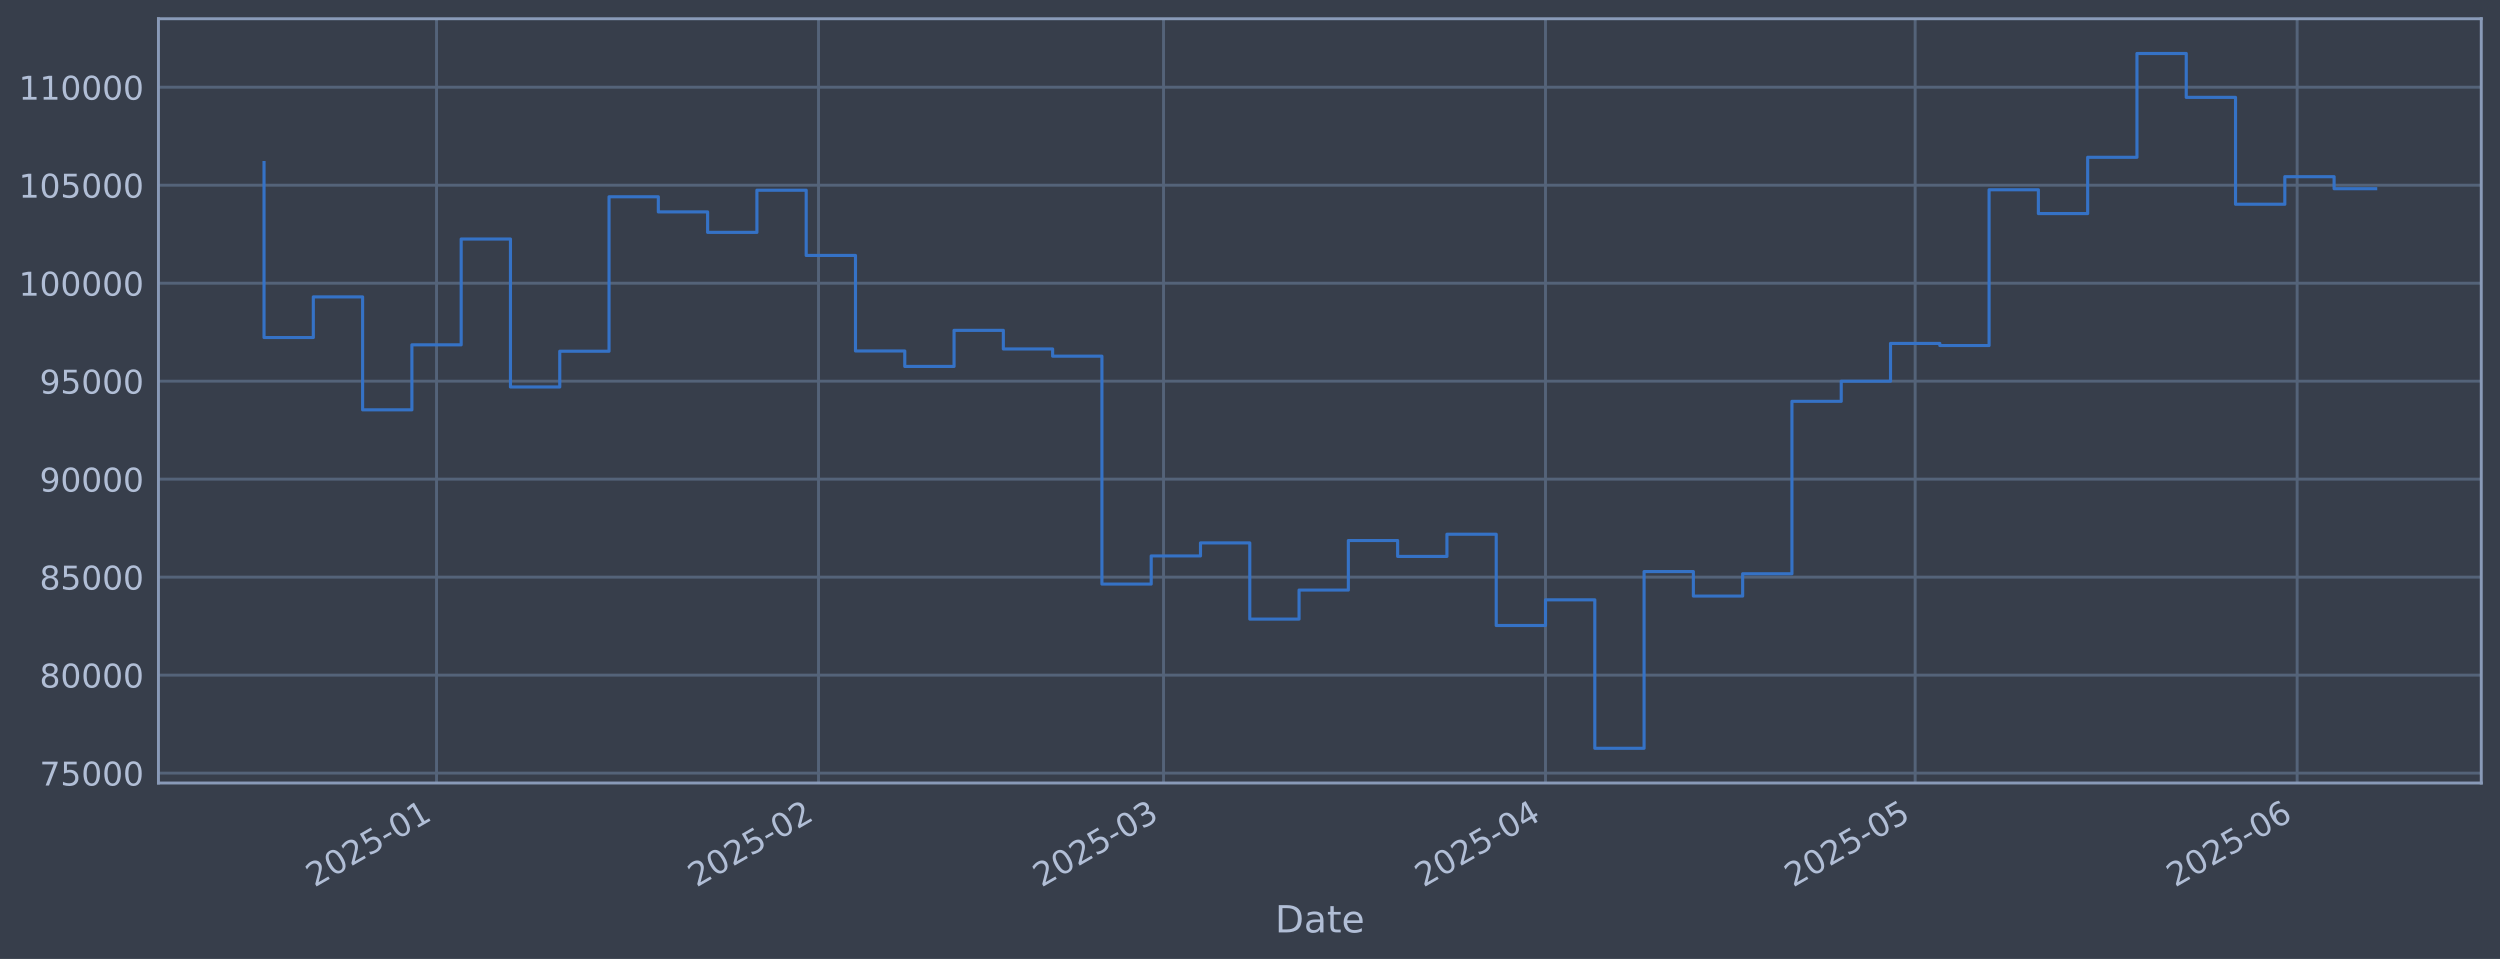
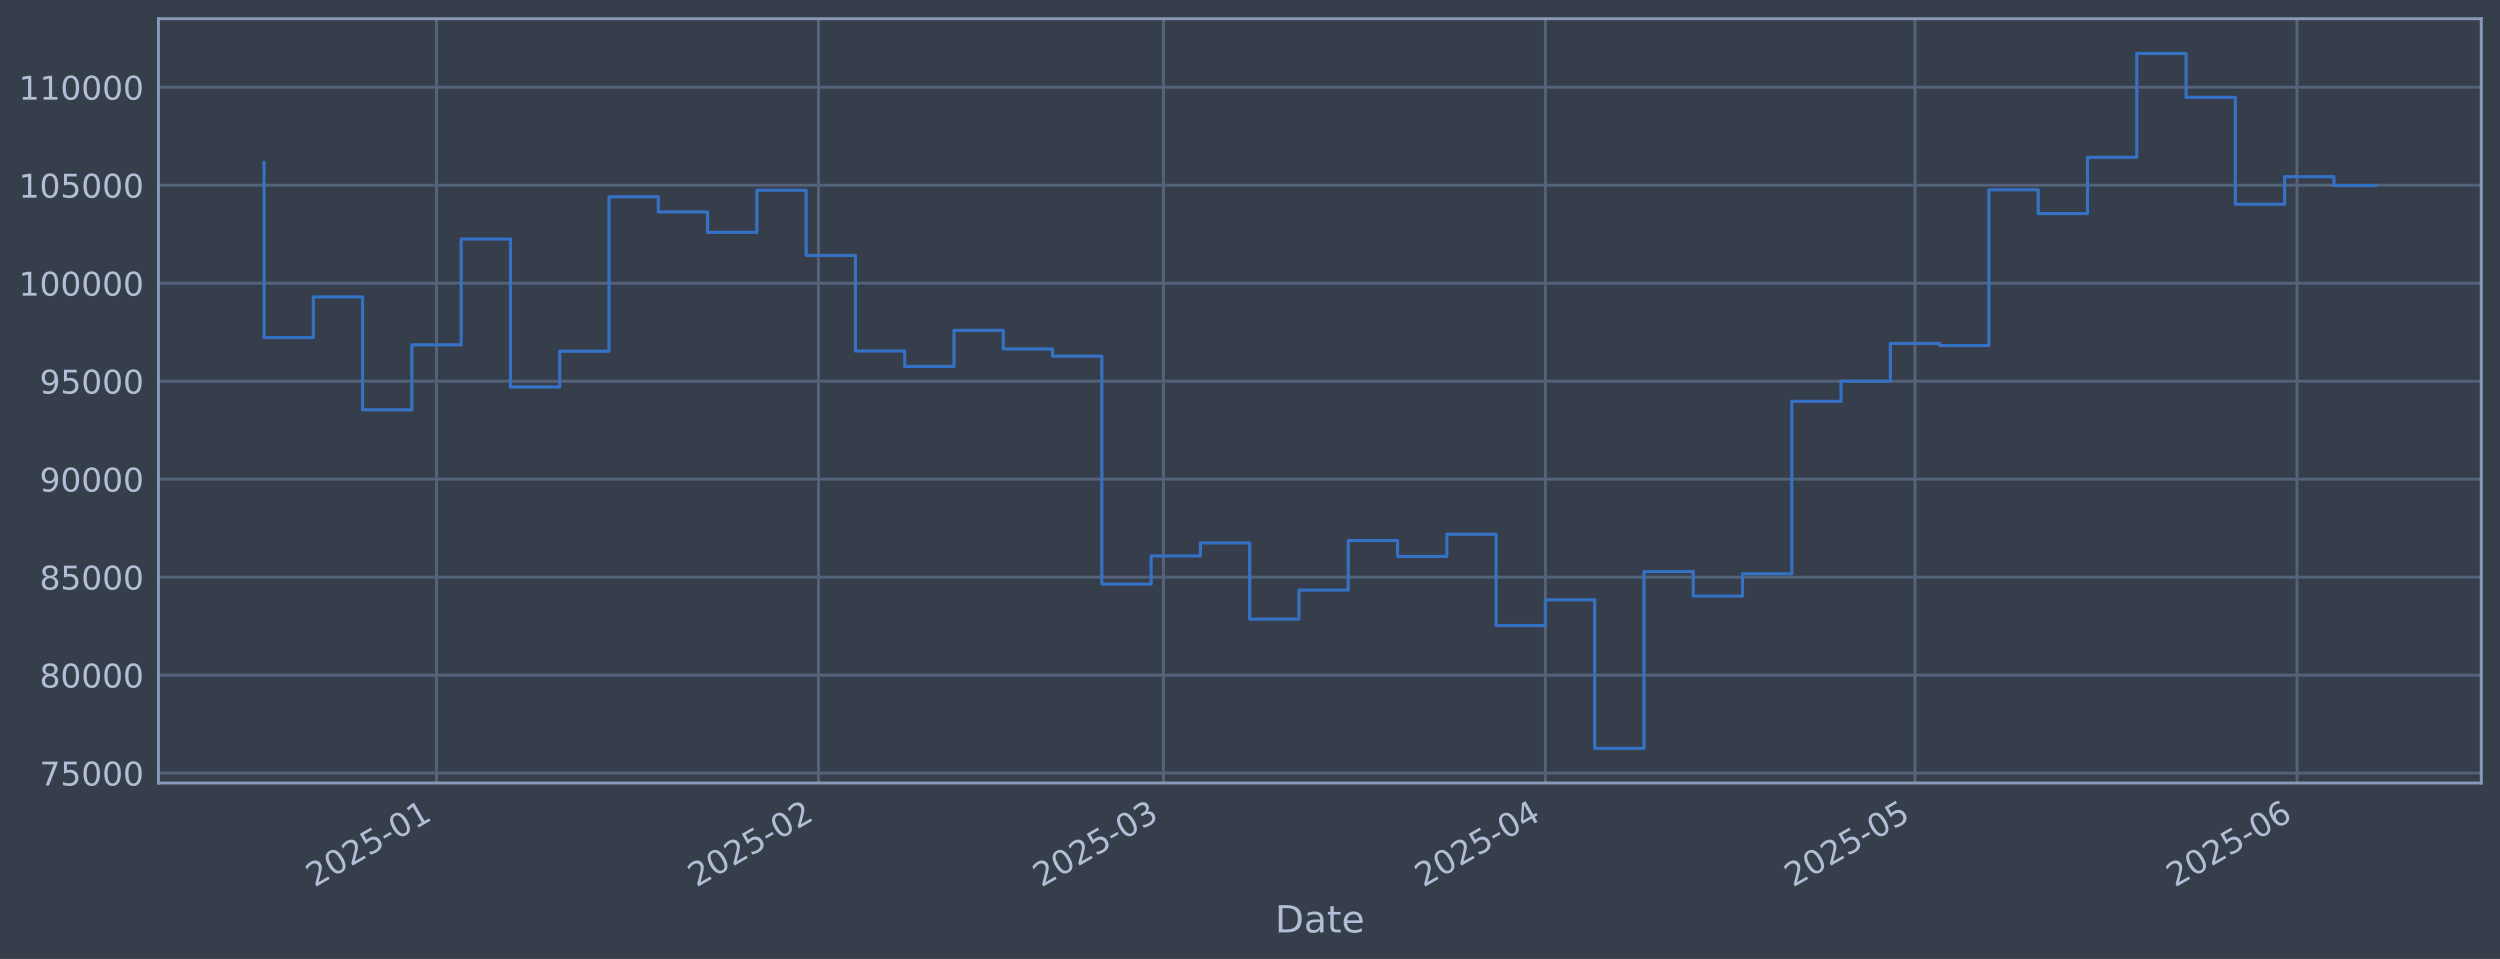
<svg xmlns="http://www.w3.org/2000/svg" xmlns:xlink="http://www.w3.org/1999/xlink" width="960.9pt" height="368.58pt" viewBox="0 0 960.9 368.58" version="1.1">
  <defs>
    <style type="text/css">*{stroke-linejoin: round; stroke-linecap: butt}</style>
  </defs>
  <g id="figure_1">
    <g id="patch_1">
      <path d="M 0 368.58  L 960.9 368.58  L 960.9 0  L 0 0  z " style="fill: #373e4b" />
    </g>
    <g id="axes_1">
      <g id="patch_2">
        <path d="M 60.901 300.96  L 953.701 300.96  L 953.701 7.2  L 60.901 7.2  z " style="fill: #373e4b" />
      </g>
      <g id="matplotlib.axis_1">
        <g id="xtick_1">
          <g id="line2d_1">
-             <path d="M 167.787 300.96  L 167.787 7.2  " clip-path="url(#p535520b694)" style="fill: none; stroke: #546379; stroke-width: 1.12; stroke-linecap: square" />
+             <path d="M 167.781 300.96  L 167.781 7.2  " clip-path="url(#p0fb7253acd)" style="fill: none; stroke: #546379; stroke-width: 1.12; stroke-linecap: square" />
          </g>
          <g id="line2d_2" />
          <g id="text_1">
-             <g style="fill: #b1bed6" transform="translate(120.8835 341.1745) rotate(-30) scale(0.126 -0.126)">
+             <g style="fill: #b1bed6" transform="translate(120.8774 341.1745) rotate(-30) scale(0.126 -0.126)">
              <defs>
                <path id="DejaVuSans-32" d="M 1228 531  L 3431 531  L 3431 0  L 469 0  L 469 531  Q 828 903 1448 1529  Q 2069 2156 2228 2338  Q 2531 2678 2651 2914  Q 2772 3150 2772 3378  Q 2772 3750 2511 3984  Q 2250 4219 1831 4219  Q 1534 4219 1204 4116  Q 875 4013 500 3803  L 500 4441  Q 881 4594 1212 4672  Q 1544 4750 1819 4750  Q 2544 4750 2975 4387  Q 3406 4025 3406 3419  Q 3406 3131 3298 2873  Q 3191 2616 2906 2266  Q 2828 2175 2409 1742  Q 1991 1309 1228 531  z " transform="scale(0.015625)" />
                <path id="DejaVuSans-30" d="M 2034 4250  Q 1547 4250 1301 3770  Q 1056 3291 1056 2328  Q 1056 1369 1301 889  Q 1547 409 2034 409  Q 2525 409 2770 889  Q 3016 1369 3016 2328  Q 3016 3291 2770 3770  Q 2525 4250 2034 4250  z M 2034 4750  Q 2819 4750 3233 4129  Q 3647 3509 3647 2328  Q 3647 1150 3233 529  Q 2819 -91 2034 -91  Q 1250 -91 836 529  Q 422 1150 422 2328  Q 422 3509 836 4129  Q 1250 4750 2034 4750  z " transform="scale(0.015625)" />
                <path id="DejaVuSans-35" d="M 691 4666  L 3169 4666  L 3169 4134  L 1269 4134  L 1269 2991  Q 1406 3038 1543 3061  Q 1681 3084 1819 3084  Q 2600 3084 3056 2656  Q 3513 2228 3513 1497  Q 3513 744 3044 326  Q 2575 -91 1722 -91  Q 1428 -91 1123 -41  Q 819 9 494 109  L 494 744  Q 775 591 1075 516  Q 1375 441 1709 441  Q 2250 441 2565 725  Q 2881 1009 2881 1497  Q 2881 1984 2565 2268  Q 2250 2553 1709 2553  Q 1456 2553 1204 2497  Q 953 2441 691 2322  L 691 4666  z " transform="scale(0.015625)" />
                <path id="DejaVuSans-2d" d="M 313 2009  L 1997 2009  L 1997 1497  L 313 1497  L 313 2009  z " transform="scale(0.015625)" />
                <path id="DejaVuSans-31" d="M 794 531  L 1825 531  L 1825 4091  L 703 3866  L 703 4441  L 1819 4666  L 2450 4666  L 2450 531  L 3481 531  L 3481 0  L 794 0  L 794 531  z " transform="scale(0.015625)" />
              </defs>
              <use xlink:href="#DejaVuSans-32" />
              <use xlink:href="#DejaVuSans-30" transform="translate(63.62305 0)" />
              <use xlink:href="#DejaVuSans-32" transform="translate(127.2461 0)" />
              <use xlink:href="#DejaVuSans-35" transform="translate(190.8691 0)" />
              <use xlink:href="#DejaVuSans-2d" transform="translate(254.4922 0)" />
              <use xlink:href="#DejaVuSans-30" transform="translate(290.5762 0)" />
              <use xlink:href="#DejaVuSans-31" transform="translate(354.1992 0)" />
            </g>
          </g>
        </g>
        <g id="xtick_2">
          <g id="line2d_3">
-             <path d="M 314.604 300.96  L 314.604 7.2  " clip-path="url(#p535520b694)" style="fill: none; stroke: #546379; stroke-width: 1.12; stroke-linecap: square" />
+             <path d="M 314.584 300.96  L 314.584 7.2  " clip-path="url(#p0fb7253acd)" style="fill: none; stroke: #546379; stroke-width: 1.12; stroke-linecap: square" />
          </g>
          <g id="line2d_4" />
          <g id="text_2">
-             <g style="fill: #b1bed6" transform="translate(267.7005 341.1745) rotate(-30) scale(0.126 -0.126)">
+             <g style="fill: #b1bed6" transform="translate(267.6809 341.1745) rotate(-30) scale(0.126 -0.126)">
              <use xlink:href="#DejaVuSans-32" />
              <use xlink:href="#DejaVuSans-30" transform="translate(63.62305 0)" />
              <use xlink:href="#DejaVuSans-32" transform="translate(127.2461 0)" />
              <use xlink:href="#DejaVuSans-35" transform="translate(190.8691 0)" />
              <use xlink:href="#DejaVuSans-2d" transform="translate(254.4922 0)" />
              <use xlink:href="#DejaVuSans-30" transform="translate(290.5762 0)" />
              <use xlink:href="#DejaVuSans-32" transform="translate(354.1992 0)" />
            </g>
          </g>
        </g>
        <g id="xtick_3">
          <g id="line2d_5">
-             <path d="M 447.213 300.96  L 447.213 7.2  " clip-path="url(#p535520b694)" style="fill: none; stroke: #546379; stroke-width: 1.12; stroke-linecap: square" />
+             <path d="M 447.181 300.96  L 447.181 7.2  " clip-path="url(#p0fb7253acd)" style="fill: none; stroke: #546379; stroke-width: 1.12; stroke-linecap: square" />
          </g>
          <g id="line2d_6" />
          <g id="text_3">
-             <g style="fill: #b1bed6" transform="translate(400.3095 341.1745) rotate(-30) scale(0.126 -0.126)">
+             <g style="fill: #b1bed6" transform="translate(400.2776 341.1745) rotate(-30) scale(0.126 -0.126)">
              <defs>
                <path id="DejaVuSans-33" d="M 2597 2516  Q 3050 2419 3304 2112  Q 3559 1806 3559 1356  Q 3559 666 3084 287  Q 2609 -91 1734 -91  Q 1441 -91 1130 -33  Q 819 25 488 141  L 488 750  Q 750 597 1062 519  Q 1375 441 1716 441  Q 2309 441 2620 675  Q 2931 909 2931 1356  Q 2931 1769 2642 2001  Q 2353 2234 1838 2234  L 1294 2234  L 1294 2753  L 1863 2753  Q 2328 2753 2575 2939  Q 2822 3125 2822 3475  Q 2822 3834 2567 4026  Q 2313 4219 1838 4219  Q 1578 4219 1281 4162  Q 984 4106 628 3988  L 628 4550  Q 988 4650 1302 4700  Q 1616 4750 1894 4750  Q 2613 4750 3031 4423  Q 3450 4097 3450 3541  Q 3450 3153 3228 2886  Q 3006 2619 2597 2516  z " transform="scale(0.015625)" />
              </defs>
              <use xlink:href="#DejaVuSans-32" />
              <use xlink:href="#DejaVuSans-30" transform="translate(63.62305 0)" />
              <use xlink:href="#DejaVuSans-32" transform="translate(127.2461 0)" />
              <use xlink:href="#DejaVuSans-35" transform="translate(190.8691 0)" />
              <use xlink:href="#DejaVuSans-2d" transform="translate(254.4922 0)" />
              <use xlink:href="#DejaVuSans-30" transform="translate(290.5762 0)" />
              <use xlink:href="#DejaVuSans-33" transform="translate(354.1992 0)" />
            </g>
          </g>
        </g>
        <g id="xtick_4">
          <g id="line2d_7">
-             <path d="M 594.03 300.96  L 594.03 7.2  " clip-path="url(#p535520b694)" style="fill: none; stroke: #546379; stroke-width: 1.12; stroke-linecap: square" />
+             <path d="M 593.984 300.96  L 593.984 7.2  " clip-path="url(#p0fb7253acd)" style="fill: none; stroke: #546379; stroke-width: 1.12; stroke-linecap: square" />
          </g>
          <g id="line2d_8" />
          <g id="text_4">
-             <g style="fill: #b1bed6" transform="translate(547.1265 341.1745) rotate(-30) scale(0.126 -0.126)">
+             <g style="fill: #b1bed6" transform="translate(547.0812 341.1745) rotate(-30) scale(0.126 -0.126)">
              <defs>
                <path id="DejaVuSans-34" d="M 2419 4116  L 825 1625  L 2419 1625  L 2419 4116  z M 2253 4666  L 3047 4666  L 3047 1625  L 3713 1625  L 3713 1100  L 3047 1100  L 3047 0  L 2419 0  L 2419 1100  L 313 1100  L 313 1709  L 2253 4666  z " transform="scale(0.015625)" />
              </defs>
              <use xlink:href="#DejaVuSans-32" />
              <use xlink:href="#DejaVuSans-30" transform="translate(63.62305 0)" />
              <use xlink:href="#DejaVuSans-32" transform="translate(127.2461 0)" />
              <use xlink:href="#DejaVuSans-35" transform="translate(190.8691 0)" />
              <use xlink:href="#DejaVuSans-2d" transform="translate(254.4922 0)" />
              <use xlink:href="#DejaVuSans-30" transform="translate(290.5762 0)" />
              <use xlink:href="#DejaVuSans-34" transform="translate(354.1992 0)" />
            </g>
          </g>
        </g>
        <g id="xtick_5">
          <g id="line2d_9">
-             <path d="M 736.111 300.96  L 736.111 7.2  " clip-path="url(#p535520b694)" style="fill: none; stroke: #546379; stroke-width: 1.12; stroke-linecap: square" />
+             <path d="M 736.052 300.96  L 736.052 7.2  " clip-path="url(#p0fb7253acd)" style="fill: none; stroke: #546379; stroke-width: 1.12; stroke-linecap: square" />
          </g>
          <g id="line2d_10" />
          <g id="text_5">
-             <g style="fill: #b1bed6" transform="translate(689.2075 341.1745) rotate(-30) scale(0.126 -0.126)">
+             <g style="fill: #b1bed6" transform="translate(689.1491 341.1745) rotate(-30) scale(0.126 -0.126)">
              <use xlink:href="#DejaVuSans-32" />
              <use xlink:href="#DejaVuSans-30" transform="translate(63.62305 0)" />
              <use xlink:href="#DejaVuSans-32" transform="translate(127.2461 0)" />
              <use xlink:href="#DejaVuSans-35" transform="translate(190.8691 0)" />
              <use xlink:href="#DejaVuSans-2d" transform="translate(254.4922 0)" />
              <use xlink:href="#DejaVuSans-30" transform="translate(290.5762 0)" />
              <use xlink:href="#DejaVuSans-35" transform="translate(354.1992 0)" />
            </g>
          </g>
        </g>
        <g id="xtick_6">
          <g id="line2d_11">
-             <path d="M 882.928 300.96  L 882.928 7.2  " clip-path="url(#p535520b694)" style="fill: none; stroke: #546379; stroke-width: 1.12; stroke-linecap: square" />
+             <path d="M 882.856 300.96  L 882.856 7.2  " clip-path="url(#p0fb7253acd)" style="fill: none; stroke: #546379; stroke-width: 1.12; stroke-linecap: square" />
          </g>
          <g id="line2d_12" />
          <g id="text_6">
-             <g style="fill: #b1bed6" transform="translate(836.0245 341.1745) rotate(-30) scale(0.126 -0.126)">
+             <g style="fill: #b1bed6" transform="translate(835.9526 341.1745) rotate(-30) scale(0.126 -0.126)">
              <defs>
                <path id="DejaVuSans-36" d="M 2113 2584  Q 1688 2584 1439 2293  Q 1191 2003 1191 1497  Q 1191 994 1439 701  Q 1688 409 2113 409  Q 2538 409 2786 701  Q 3034 994 3034 1497  Q 3034 2003 2786 2293  Q 2538 2584 2113 2584  z M 3366 4563  L 3366 3988  Q 3128 4100 2886 4159  Q 2644 4219 2406 4219  Q 1781 4219 1451 3797  Q 1122 3375 1075 2522  Q 1259 2794 1537 2939  Q 1816 3084 2150 3084  Q 2853 3084 3261 2657  Q 3669 2231 3669 1497  Q 3669 778 3244 343  Q 2819 -91 2113 -91  Q 1303 -91 875 529  Q 447 1150 447 2328  Q 447 3434 972 4092  Q 1497 4750 2381 4750  Q 2619 4750 2861 4703  Q 3103 4656 3366 4563  z " transform="scale(0.015625)" />
              </defs>
              <use xlink:href="#DejaVuSans-32" />
              <use xlink:href="#DejaVuSans-30" transform="translate(63.62305 0)" />
              <use xlink:href="#DejaVuSans-32" transform="translate(127.2461 0)" />
              <use xlink:href="#DejaVuSans-35" transform="translate(190.8691 0)" />
              <use xlink:href="#DejaVuSans-2d" transform="translate(254.4922 0)" />
              <use xlink:href="#DejaVuSans-30" transform="translate(290.5762 0)" />
              <use xlink:href="#DejaVuSans-36" transform="translate(354.1992 0)" />
            </g>
          </g>
        </g>
        <g id="text_7">
          <g style="fill: #b1bed6" transform="translate(490.0914 358.3856) scale(0.144 -0.144)">
            <defs>
              <path id="DejaVuSans-44" d="M 1259 4147  L 1259 519  L 2022 519  Q 2988 519 3436 956  Q 3884 1394 3884 2338  Q 3884 3275 3436 3711  Q 2988 4147 2022 4147  L 1259 4147  z M 628 4666  L 1925 4666  Q 3281 4666 3915 4102  Q 4550 3538 4550 2338  Q 4550 1131 3912 565  Q 3275 0 1925 0  L 628 0  L 628 4666  z " transform="scale(0.015625)" />
              <path id="DejaVuSans-61" d="M 2194 1759  Q 1497 1759 1228 1600  Q 959 1441 959 1056  Q 959 750 1161 570  Q 1363 391 1709 391  Q 2188 391 2477 730  Q 2766 1069 2766 1631  L 2766 1759  L 2194 1759  z M 3341 1997  L 3341 0  L 2766 0  L 2766 531  Q 2569 213 2275 61  Q 1981 -91 1556 -91  Q 1019 -91 701 211  Q 384 513 384 1019  Q 384 1609 779 1909  Q 1175 2209 1959 2209  L 2766 2209  L 2766 2266  Q 2766 2663 2505 2880  Q 2244 3097 1772 3097  Q 1472 3097 1187 3025  Q 903 2953 641 2809  L 641 3341  Q 956 3463 1253 3523  Q 1550 3584 1831 3584  Q 2591 3584 2966 3190  Q 3341 2797 3341 1997  z " transform="scale(0.015625)" />
              <path id="DejaVuSans-74" d="M 1172 4494  L 1172 3500  L 2356 3500  L 2356 3053  L 1172 3053  L 1172 1153  Q 1172 725 1289 603  Q 1406 481 1766 481  L 2356 481  L 2356 0  L 1766 0  Q 1100 0 847 248  Q 594 497 594 1153  L 594 3053  L 172 3053  L 172 3500  L 594 3500  L 594 4494  L 1172 4494  z " transform="scale(0.015625)" />
              <path id="DejaVuSans-65" d="M 3597 1894  L 3597 1613  L 953 1613  Q 991 1019 1311 708  Q 1631 397 2203 397  Q 2534 397 2845 478  Q 3156 559 3463 722  L 3463 178  Q 3153 47 2828 -22  Q 2503 -91 2169 -91  Q 1331 -91 842 396  Q 353 884 353 1716  Q 353 2575 817 3079  Q 1281 3584 2069 3584  Q 2775 3584 3186 3129  Q 3597 2675 3597 1894  z M 3022 2063  Q 3016 2534 2758 2815  Q 2500 3097 2075 3097  Q 1594 3097 1305 2825  Q 1016 2553 972 2059  L 3022 2063  z " transform="scale(0.015625)" />
            </defs>
            <use xlink:href="#DejaVuSans-44" />
            <use xlink:href="#DejaVuSans-61" transform="translate(77.00195 0)" />
            <use xlink:href="#DejaVuSans-74" transform="translate(138.2812 0)" />
            <use xlink:href="#DejaVuSans-65" transform="translate(177.4902 0)" />
          </g>
        </g>
      </g>
      <g id="matplotlib.axis_2">
        <g id="ytick_1">
          <g id="line2d_13">
-             <path d="M 60.901 297.147  L 953.701 297.147  " clip-path="url(#p535520b694)" style="fill: none; stroke: #546379; stroke-width: 1.12; stroke-linecap: square" />
+             <path d="M 60.901 297.147  L 953.701 297.147  " clip-path="url(#p0fb7253acd)" style="fill: none; stroke: #546379; stroke-width: 1.12; stroke-linecap: square" />
          </g>
          <g id="line2d_14" />
          <g id="text_8">
            <g style="fill: #b1bed6" transform="translate(15.21675 301.9342) scale(0.126 -0.126)">
              <defs>
                <path id="DejaVuSans-37" d="M 525 4666  L 3525 4666  L 3525 4397  L 1831 0  L 1172 0  L 2766 4134  L 525 4134  L 525 4666  z " transform="scale(0.015625)" />
              </defs>
              <use xlink:href="#DejaVuSans-37" />
              <use xlink:href="#DejaVuSans-35" transform="translate(63.62305 0)" />
              <use xlink:href="#DejaVuSans-30" transform="translate(127.2461 0)" />
              <use xlink:href="#DejaVuSans-30" transform="translate(190.8691 0)" />
              <use xlink:href="#DejaVuSans-30" transform="translate(254.4922 0)" />
            </g>
          </g>
        </g>
        <g id="ytick_2">
          <g id="line2d_15">
-             <path d="M 60.901 259.487  L 953.701 259.487  " clip-path="url(#p535520b694)" style="fill: none; stroke: #546379; stroke-width: 1.12; stroke-linecap: square" />
+             <path d="M 60.901 259.487  L 953.701 259.487  " clip-path="url(#p0fb7253acd)" style="fill: none; stroke: #546379; stroke-width: 1.12; stroke-linecap: square" />
          </g>
          <g id="line2d_16" />
          <g id="text_9">
            <g style="fill: #b1bed6" transform="translate(15.21675 264.2738) scale(0.126 -0.126)">
              <defs>
                <path id="DejaVuSans-38" d="M 2034 2216  Q 1584 2216 1326 1975  Q 1069 1734 1069 1313  Q 1069 891 1326 650  Q 1584 409 2034 409  Q 2484 409 2743 651  Q 3003 894 3003 1313  Q 3003 1734 2745 1975  Q 2488 2216 2034 2216  z M 1403 2484  Q 997 2584 770 2862  Q 544 3141 544 3541  Q 544 4100 942 4425  Q 1341 4750 2034 4750  Q 2731 4750 3128 4425  Q 3525 4100 3525 3541  Q 3525 3141 3298 2862  Q 3072 2584 2669 2484  Q 3125 2378 3379 2068  Q 3634 1759 3634 1313  Q 3634 634 3220 271  Q 2806 -91 2034 -91  Q 1263 -91 848 271  Q 434 634 434 1313  Q 434 1759 690 2068  Q 947 2378 1403 2484  z M 1172 3481  Q 1172 3119 1398 2916  Q 1625 2713 2034 2713  Q 2441 2713 2670 2916  Q 2900 3119 2900 3481  Q 2900 3844 2670 4047  Q 2441 4250 2034 4250  Q 1625 4250 1398 4047  Q 1172 3844 1172 3481  z " transform="scale(0.015625)" />
              </defs>
              <use xlink:href="#DejaVuSans-38" />
              <use xlink:href="#DejaVuSans-30" transform="translate(63.62305 0)" />
              <use xlink:href="#DejaVuSans-30" transform="translate(127.2461 0)" />
              <use xlink:href="#DejaVuSans-30" transform="translate(190.8691 0)" />
              <use xlink:href="#DejaVuSans-30" transform="translate(254.4922 0)" />
            </g>
          </g>
        </g>
        <g id="ytick_3">
          <g id="line2d_17">
-             <path d="M 60.901 221.826  L 953.701 221.826  " clip-path="url(#p535520b694)" style="fill: none; stroke: #546379; stroke-width: 1.12; stroke-linecap: square" />
+             <path d="M 60.901 221.826  L 953.701 221.826  " clip-path="url(#p0fb7253acd)" style="fill: none; stroke: #546379; stroke-width: 1.12; stroke-linecap: square" />
          </g>
          <g id="line2d_18" />
          <g id="text_10">
            <g style="fill: #b1bed6" transform="translate(15.21675 226.6134) scale(0.126 -0.126)">
              <use xlink:href="#DejaVuSans-38" />
              <use xlink:href="#DejaVuSans-35" transform="translate(63.62305 0)" />
              <use xlink:href="#DejaVuSans-30" transform="translate(127.2461 0)" />
              <use xlink:href="#DejaVuSans-30" transform="translate(190.8691 0)" />
              <use xlink:href="#DejaVuSans-30" transform="translate(254.4922 0)" />
            </g>
          </g>
        </g>
        <g id="ytick_4">
          <g id="line2d_19">
-             <path d="M 60.901 184.166  L 953.701 184.166  " clip-path="url(#p535520b694)" style="fill: none; stroke: #546379; stroke-width: 1.12; stroke-linecap: square" />
+             <path d="M 60.901 184.166  L 953.701 184.166  " clip-path="url(#p0fb7253acd)" style="fill: none; stroke: #546379; stroke-width: 1.12; stroke-linecap: square" />
          </g>
          <g id="line2d_20" />
          <g id="text_11">
            <g style="fill: #b1bed6" transform="translate(15.21675 188.953) scale(0.126 -0.126)">
              <defs>
                <path id="DejaVuSans-39" d="M 703 97  L 703 672  Q 941 559 1184 500  Q 1428 441 1663 441  Q 2288 441 2617 861  Q 2947 1281 2994 2138  Q 2813 1869 2534 1725  Q 2256 1581 1919 1581  Q 1219 1581 811 2004  Q 403 2428 403 3163  Q 403 3881 828 4315  Q 1253 4750 1959 4750  Q 2769 4750 3195 4129  Q 3622 3509 3622 2328  Q 3622 1225 3098 567  Q 2575 -91 1691 -91  Q 1453 -91 1209 -44  Q 966 3 703 97  z M 1959 2075  Q 2384 2075 2632 2365  Q 2881 2656 2881 3163  Q 2881 3666 2632 3958  Q 2384 4250 1959 4250  Q 1534 4250 1286 3958  Q 1038 3666 1038 3163  Q 1038 2656 1286 2365  Q 1534 2075 1959 2075  z " transform="scale(0.015625)" />
              </defs>
              <use xlink:href="#DejaVuSans-39" />
              <use xlink:href="#DejaVuSans-30" transform="translate(63.62305 0)" />
              <use xlink:href="#DejaVuSans-30" transform="translate(127.2461 0)" />
              <use xlink:href="#DejaVuSans-30" transform="translate(190.8691 0)" />
              <use xlink:href="#DejaVuSans-30" transform="translate(254.4922 0)" />
            </g>
          </g>
        </g>
        <g id="ytick_5">
          <g id="line2d_21">
-             <path d="M 60.901 146.506  L 953.701 146.506  " clip-path="url(#p535520b694)" style="fill: none; stroke: #546379; stroke-width: 1.12; stroke-linecap: square" />
+             <path d="M 60.901 146.506  L 953.701 146.506  " clip-path="url(#p0fb7253acd)" style="fill: none; stroke: #546379; stroke-width: 1.12; stroke-linecap: square" />
          </g>
          <g id="line2d_22" />
          <g id="text_12">
            <g style="fill: #b1bed6" transform="translate(15.21675 151.2926) scale(0.126 -0.126)">
              <use xlink:href="#DejaVuSans-39" />
              <use xlink:href="#DejaVuSans-35" transform="translate(63.62305 0)" />
              <use xlink:href="#DejaVuSans-30" transform="translate(127.2461 0)" />
              <use xlink:href="#DejaVuSans-30" transform="translate(190.8691 0)" />
              <use xlink:href="#DejaVuSans-30" transform="translate(254.4922 0)" />
            </g>
          </g>
        </g>
        <g id="ytick_6">
          <g id="line2d_23">
-             <path d="M 60.901 108.845  L 953.701 108.845  " clip-path="url(#p535520b694)" style="fill: none; stroke: #546379; stroke-width: 1.12; stroke-linecap: square" />
+             <path d="M 60.901 108.845  L 953.701 108.845  " clip-path="url(#p0fb7253acd)" style="fill: none; stroke: #546379; stroke-width: 1.12; stroke-linecap: square" />
          </g>
          <g id="line2d_24" />
          <g id="text_13">
            <g style="fill: #b1bed6" transform="translate(7.2 113.6322) scale(0.126 -0.126)">
              <use xlink:href="#DejaVuSans-31" />
              <use xlink:href="#DejaVuSans-30" transform="translate(63.62305 0)" />
              <use xlink:href="#DejaVuSans-30" transform="translate(127.2461 0)" />
              <use xlink:href="#DejaVuSans-30" transform="translate(190.8691 0)" />
              <use xlink:href="#DejaVuSans-30" transform="translate(254.4922 0)" />
              <use xlink:href="#DejaVuSans-30" transform="translate(318.1152 0)" />
            </g>
          </g>
        </g>
        <g id="ytick_7">
          <g id="line2d_25">
-             <path d="M 60.901 71.185  L 953.701 71.185  " clip-path="url(#p535520b694)" style="fill: none; stroke: #546379; stroke-width: 1.12; stroke-linecap: square" />
+             <path d="M 60.901 71.185  L 953.701 71.185  " clip-path="url(#p0fb7253acd)" style="fill: none; stroke: #546379; stroke-width: 1.12; stroke-linecap: square" />
          </g>
          <g id="line2d_26" />
          <g id="text_14">
            <g style="fill: #b1bed6" transform="translate(7.2 75.97181) scale(0.126 -0.126)">
              <use xlink:href="#DejaVuSans-31" />
              <use xlink:href="#DejaVuSans-30" transform="translate(63.62305 0)" />
              <use xlink:href="#DejaVuSans-35" transform="translate(127.2461 0)" />
              <use xlink:href="#DejaVuSans-30" transform="translate(190.8691 0)" />
              <use xlink:href="#DejaVuSans-30" transform="translate(254.4922 0)" />
              <use xlink:href="#DejaVuSans-30" transform="translate(318.1152 0)" />
            </g>
          </g>
        </g>
        <g id="ytick_8">
          <g id="line2d_27">
-             <path d="M 60.901 33.524  L 953.701 33.524  " clip-path="url(#p535520b694)" style="fill: none; stroke: #546379; stroke-width: 1.12; stroke-linecap: square" />
+             <path d="M 60.901 33.524  L 953.701 33.524  " clip-path="url(#p0fb7253acd)" style="fill: none; stroke: #546379; stroke-width: 1.12; stroke-linecap: square" />
          </g>
          <g id="line2d_28" />
          <g id="text_15">
            <g style="fill: #b1bed6" transform="translate(7.2 38.31141) scale(0.126 -0.126)">
              <use xlink:href="#DejaVuSans-31" />
              <use xlink:href="#DejaVuSans-31" transform="translate(63.62305 0)" />
              <use xlink:href="#DejaVuSans-30" transform="translate(127.2461 0)" />
              <use xlink:href="#DejaVuSans-30" transform="translate(190.8691 0)" />
              <use xlink:href="#DejaVuSans-30" transform="translate(254.4922 0)" />
              <use xlink:href="#DejaVuSans-30" transform="translate(318.1152 0)" />
            </g>
          </g>
        </g>
      </g>
      <g id="line2d_29">
-         <path d="M 101.482 62.478  L 101.482 129.735  L 120.426 129.735  L 120.426 114.117  L 139.371 114.117  L 139.371 157.529  L 158.315 157.529  L 158.315 132.544  L 177.259 132.544  L 177.259 91.873  L 196.203 91.873  L 196.203 148.745  L 215.147 148.745  L 215.147 135.003  L 234.091 135.003  L 234.091 75.637  L 253.035 75.637  L 253.035 81.451  L 271.98 81.451  L 271.98 89.317  L 290.924 89.317  L 290.924 73.113  L 309.868 73.113  L 309.868 98.189  L 328.812 98.189  L 328.812 134.901  L 347.756 134.901  L 347.756 140.841  L 366.7 140.841  L 366.7 126.97  L 385.644 126.97  L 385.644 134.132  L 404.588 134.132  L 404.588 136.904  L 423.533 136.904  L 423.533 224.494  L 442.477 224.494  L 442.477 213.678  L 461.421 213.678  L 461.421 208.679  L 480.365 208.679  L 480.365 237.95  L 499.309 237.95  L 499.309 226.8  L 518.253 226.8  L 518.253 207.76  L 537.197 207.76  L 537.197 213.864  L 556.142 213.864  L 556.142 205.348  L 575.086 205.348  L 575.086 240.422  L 594.03 240.422  L 594.03 230.548  L 612.974 230.548  L 612.974 287.607  L 631.918 287.607  L 631.918 219.693  L 650.862 219.693  L 650.862 229.105  L 669.806 229.105  L 669.806 220.526  L 688.75 220.526  L 688.75 154.258  L 707.695 154.258  L 707.695 146.519  L 726.639 146.519  L 726.639 131.991  L 745.583 131.991  L 745.583 132.809  L 764.527 132.809  L 764.527 72.945  L 783.471 72.945  L 783.471 82.09  L 802.415 82.09  L 802.415 60.453  L 821.359 60.453  L 821.359 20.553  L 840.304 20.553  L 840.304 37.431  L 859.248 37.431  L 859.248 78.508  L 878.192 78.508  L 878.192 67.912  L 897.136 67.912  L 897.136 72.535  L 913.119 72.535  " clip-path="url(#p535520b694)" style="fill: none; stroke: #3572c6; stroke-width: 1.2; stroke-linecap: square" />
+         <path d="M 101.482 62.478  L 101.482 129.735  L 120.425 129.735  L 120.425 114.117  L 139.367 114.117  L 139.367 157.529  L 158.309 157.529  L 158.309 132.544  L 177.252 132.544  L 177.252 91.873  L 196.194 91.873  L 196.194 148.745  L 215.137 148.745  L 215.137 135.003  L 234.079 135.003  L 234.079 75.637  L 253.021 75.637  L 253.021 81.451  L 271.964 81.451  L 271.964 89.317  L 290.906 89.317  L 290.906 73.113  L 309.849 73.113  L 309.849 98.189  L 328.791 98.189  L 328.791 134.901  L 347.733 134.901  L 347.733 140.841  L 366.676 140.841  L 366.676 126.97  L 385.618 126.97  L 385.618 134.132  L 404.561 134.132  L 404.561 136.904  L 423.503 136.904  L 423.503 224.494  L 442.445 224.494  L 442.445 213.678  L 461.388 213.678  L 461.388 208.679  L 480.33 208.679  L 480.33 237.95  L 499.272 237.95  L 499.272 226.8  L 518.215 226.8  L 518.215 207.76  L 537.157 207.76  L 537.157 213.864  L 556.1 213.864  L 556.1 205.348  L 575.042 205.348  L 575.042 240.422  L 593.984 240.422  L 593.984 230.548  L 612.927 230.548  L 612.927 287.607  L 631.869 287.607  L 631.869 219.693  L 650.812 219.693  L 650.812 229.105  L 669.754 229.105  L 669.754 220.526  L 688.696 220.526  L 688.696 154.258  L 707.639 154.258  L 707.639 146.519  L 726.581 146.519  L 726.581 131.991  L 745.524 131.991  L 745.524 132.809  L 764.466 132.809  L 764.466 72.945  L 783.408 72.945  L 783.408 82.09  L 802.351 82.09  L 802.351 60.453  L 821.293 60.453  L 821.293 20.553  L 840.235 20.553  L 840.235 37.431  L 859.178 37.431  L 859.178 78.508  L 878.12 78.508  L 878.12 67.912  L 897.063 67.912  L 897.063 71.295  L 913.119 71.295  " clip-path="url(#p0fb7253acd)" style="fill: none; stroke: #3572c6; stroke-width: 1.2; stroke-linecap: square" />
      </g>
      <g id="patch_3">
        <path d="M 60.901 300.96  L 60.901 7.2  " style="fill: none; stroke: #899ab8; stroke-width: 1.12; stroke-linejoin: miter; stroke-linecap: square" />
      </g>
      <g id="patch_4">
        <path d="M 953.701 300.96  L 953.701 7.2  " style="fill: none; stroke: #899ab8; stroke-width: 1.12; stroke-linejoin: miter; stroke-linecap: square" />
      </g>
      <g id="patch_5">
        <path d="M 60.901 300.96  L 953.701 300.96  " style="fill: none; stroke: #899ab8; stroke-width: 1.12; stroke-linejoin: miter; stroke-linecap: square" />
      </g>
      <g id="patch_6">
        <path d="M 60.901 7.2  L 953.701 7.2  " style="fill: none; stroke: #899ab8; stroke-width: 1.12; stroke-linejoin: miter; stroke-linecap: square" />
      </g>
    </g>
  </g>
  <defs>
-     <clipPath id="p535520b694">
+     <clipPath id="p0fb7253acd">
      <rect x="60.901" y="7.2" width="892.8" height="293.76" />
    </clipPath>
  </defs>
</svg>
